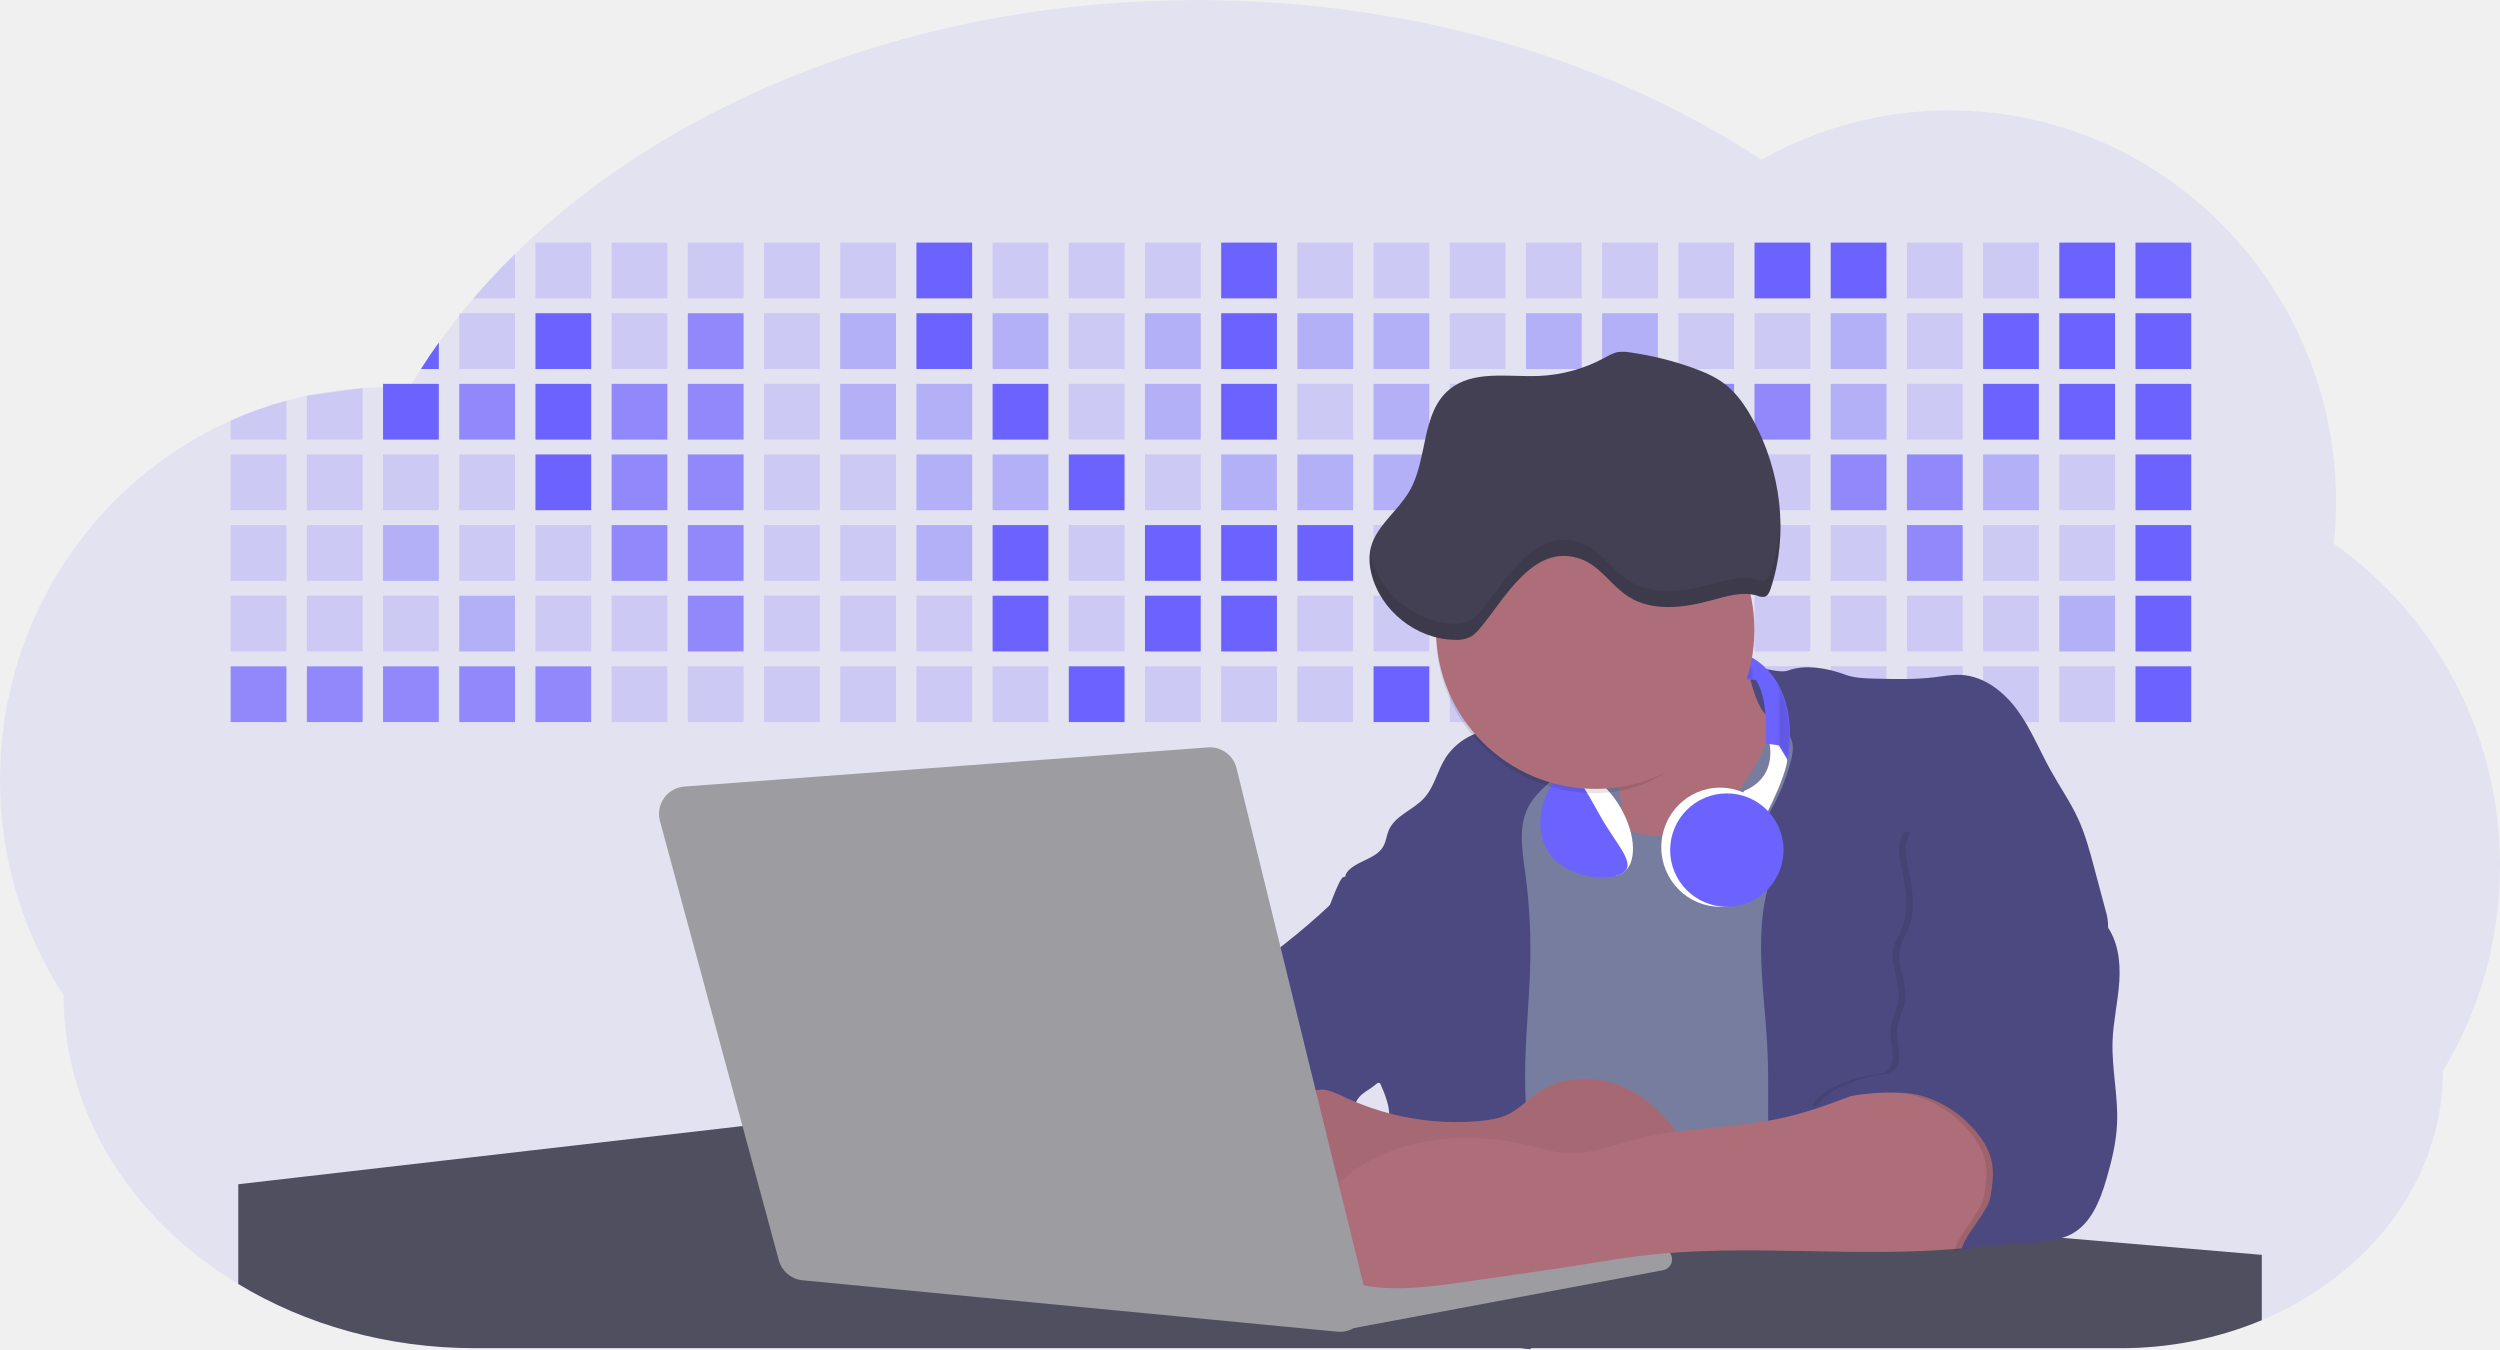
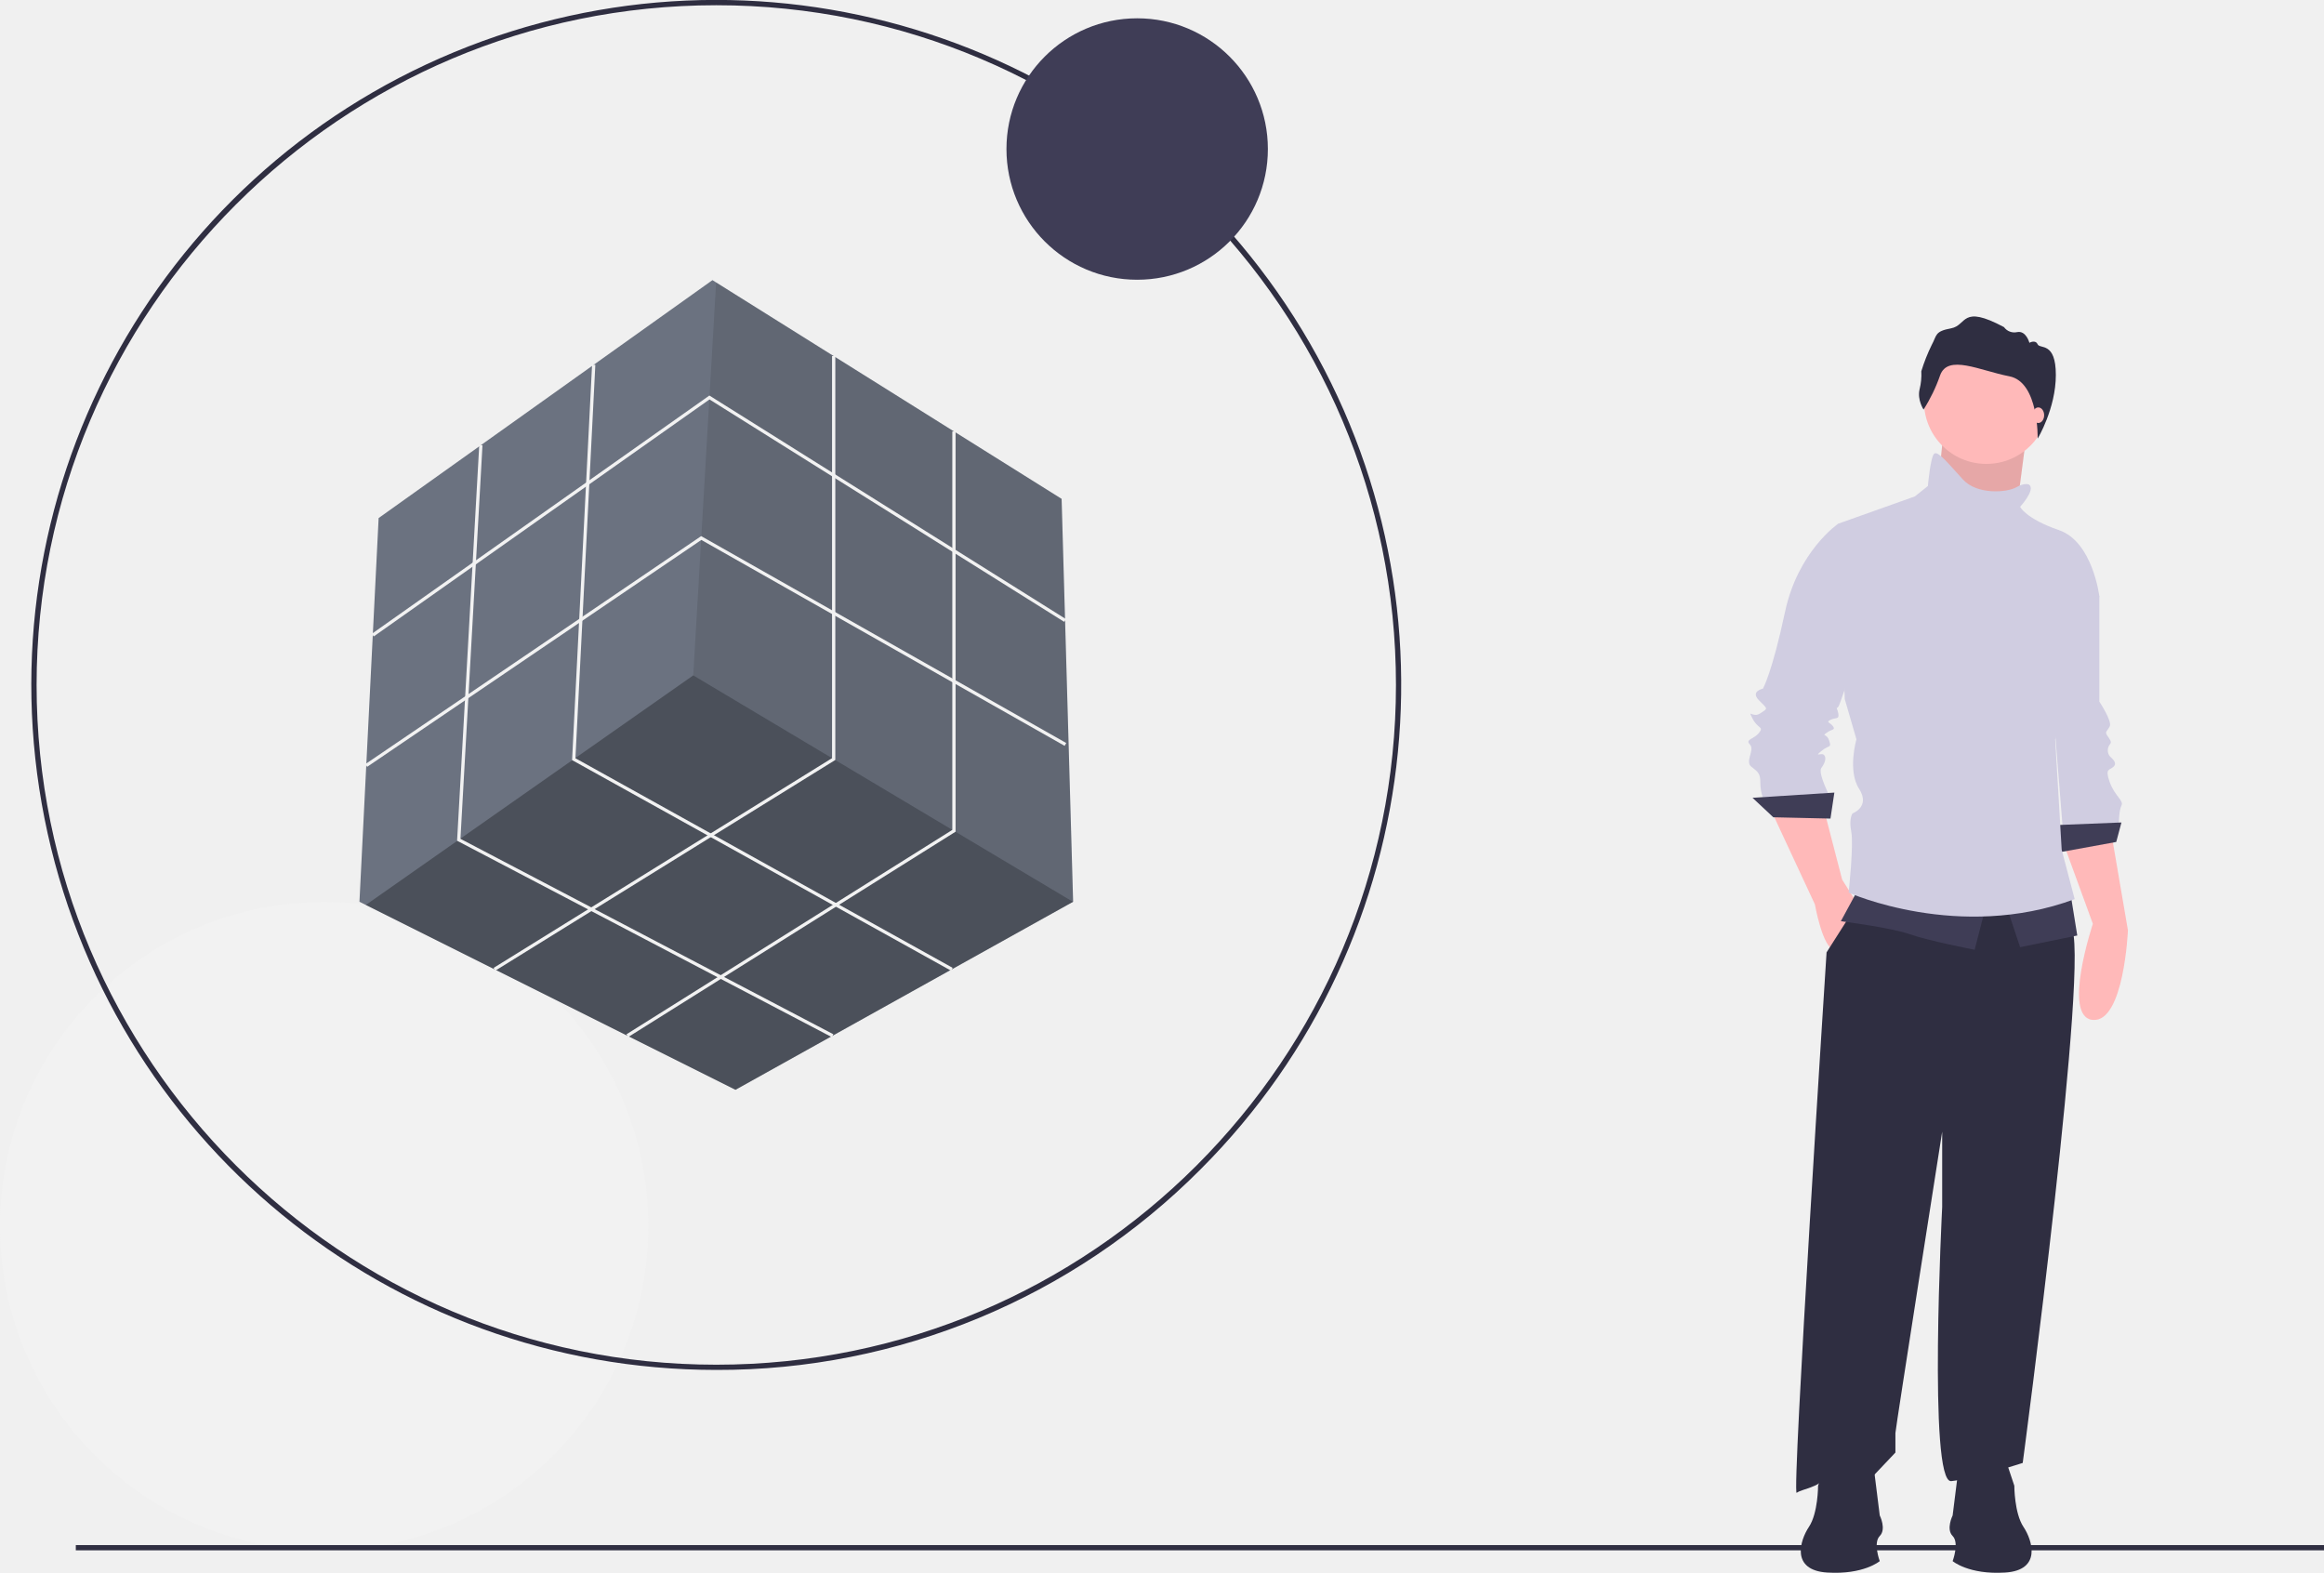
- <svg xmlns="http://www.w3.org/2000/svg" id="aa7bae02-e79e-4d6b-a496-aba15f39787c" data-name="Layer 1" width="1144" height="617.32" viewBox="0 0 1144 617.32">
-   <path d="M1172,537.57a181.92,181.92,0,0,1-6.85,49.6,180.06,180.06,0,0,1-19.27,44.28c0,50.1-33.82,93.4-82.91,114a167.3,167.3,0,0,1-64.73,12.8H245.17c-40.25,0-77.55-10.86-108.14-29.36A185.76,185.76,0,0,1,112.2,711c-34-29.22-55.08-69.6-55.08-114.2A180.5,180.5,0,0,1,28,498.08c0-73.36,43.39-136.44,105.55-164.29a174.52,174.52,0,0,1,25.51-9.12q4.63-1.26,9.36-2.26a175.39,175.39,0,0,1,25.51-3.5q4.65-.29,9.35-.33H205c3.46,0,6.89.12,10.3.32l1.12-1.9q2.06-3.44,4.22-6.81,3.9-6.14,8.18-12.1,4.48-6.29,9.35-12.38l.83-1q2.76-3.44,5.64-6.8,9-10.49,19-20.35c72.11-70.68,185.08-116.18,312.08-116.18,98.82,0,189.15,27.55,258.34,73.07A174.18,174.18,0,0,1,920,191.86c97.74,0,177,80.37,177,179.51a184.9,184.9,0,0,1-1,18.78A180,180,0,0,1,1172,537.57Z" transform="translate(-28 -141.34)" fill="#6c63ff" opacity="0.1" />
-   <path d="M263.66,257.52v20.35h-19Q253.59,267.39,263.66,257.52Z" transform="translate(-28 -141.34)" fill="#6c63ff" opacity="0.2" />
-   <rect x="245.02" y="111.02" width="25.51" height="25.51" fill="#6c63ff" opacity="0.2" />
-   <rect x="279.88" y="111.02" width="25.51" height="25.51" fill="#6c63ff" opacity="0.2" />
-   <rect x="314.75" y="111.02" width="25.51" height="25.51" fill="#6c63ff" opacity="0.2" />
-   <rect x="349.61" y="111.02" width="25.51" height="25.51" fill="#6c63ff" opacity="0.2" />
-   <rect x="384.48" y="111.02" width="25.51" height="25.51" fill="#6c63ff" opacity="0.2" />
-   <rect x="419.35" y="111.02" width="25.51" height="25.51" fill="#6c63ff" />
-   <rect x="454.21" y="111.02" width="25.51" height="25.51" fill="#6c63ff" opacity="0.2" />
-   <rect x="489.08" y="111.02" width="25.51" height="25.51" fill="#6c63ff" opacity="0.2" />
-   <rect x="523.94" y="111.02" width="25.51" height="25.51" fill="#6c63ff" opacity="0.2" />
-   <rect x="558.81" y="111.02" width="25.51" height="25.51" fill="#6c63ff" />
-   <rect x="593.68" y="111.02" width="25.51" height="25.51" fill="#6c63ff" opacity="0.2" />
-   <rect x="628.54" y="111.02" width="25.51" height="25.51" fill="#6c63ff" opacity="0.2" />
-   <rect x="663.41" y="111.02" width="25.51" height="25.51" fill="#6c63ff" opacity="0.2" />
-   <rect x="698.28" y="111.02" width="25.51" height="25.51" fill="#6c63ff" opacity="0.2" />
-   <rect x="733.14" y="111.02" width="25.51" height="25.51" fill="#6c63ff" opacity="0.2" />
-   <rect x="768.01" y="111.02" width="25.51" height="25.51" fill="#6c63ff" opacity="0.2" />
-   <rect x="802.87" y="111.02" width="25.51" height="25.51" fill="#6c63ff" />
-   <rect x="837.74" y="111.02" width="25.51" height="25.51" fill="#6c63ff" />
-   <rect x="872.61" y="111.02" width="25.51" height="25.51" fill="#6c63ff" opacity="0.2" />
-   <rect x="907.47" y="111.02" width="25.51" height="25.51" fill="#6c63ff" opacity="0.2" />
-   <rect x="942.34" y="111.02" width="25.51" height="25.51" fill="#6c63ff" />
-   <rect x="977.2" y="111.02" width="25.51" height="25.51" fill="#6c63ff" />
-   <path d="M228.8,298.08v12.1h-8.18Q224.52,304,228.8,298.08Z" transform="translate(-28 -141.34)" fill="#6c63ff" />
-   <rect x="210.15" y="143.33" width="25.51" height="25.51" fill="#6c63ff" opacity="0.2" />
-   <rect x="245.02" y="143.33" width="25.51" height="25.51" fill="#6c63ff" />
-   <rect x="279.88" y="143.33" width="25.51" height="25.51" fill="#6c63ff" opacity="0.2" />
-   <rect x="314.75" y="143.33" width="25.51" height="25.51" fill="#6c63ff" opacity="0.7" />
-   <rect x="349.61" y="143.33" width="25.51" height="25.51" fill="#6c63ff" opacity="0.2" />
-   <rect x="384.48" y="143.33" width="25.51" height="25.51" fill="#6c63ff" opacity="0.4" />
-   <rect x="419.35" y="143.33" width="25.51" height="25.51" fill="#6c63ff" />
-   <rect x="454.21" y="143.33" width="25.51" height="25.51" fill="#6c63ff" opacity="0.4" />
-   <rect x="489.08" y="143.33" width="25.51" height="25.51" fill="#6c63ff" opacity="0.2" />
-   <rect x="523.94" y="143.33" width="25.51" height="25.51" fill="#6c63ff" opacity="0.4" />
-   <rect x="558.81" y="143.33" width="25.51" height="25.51" fill="#6c63ff" />
-   <rect x="593.68" y="143.33" width="25.51" height="25.51" fill="#6c63ff" opacity="0.4" />
-   <rect x="628.54" y="143.33" width="25.51" height="25.51" fill="#6c63ff" opacity="0.4" />
-   <rect x="663.41" y="143.33" width="25.51" height="25.51" fill="#6c63ff" opacity="0.2" />
-   <rect x="698.28" y="143.33" width="25.51" height="25.51" fill="#6c63ff" opacity="0.4" />
-   <rect x="733.14" y="143.33" width="25.51" height="25.51" fill="#6c63ff" opacity="0.4" />
-   <rect x="768.01" y="143.33" width="25.51" height="25.51" fill="#6c63ff" opacity="0.2" />
-   <rect x="802.87" y="143.33" width="25.51" height="25.51" fill="#6c63ff" opacity="0.2" />
-   <rect x="837.74" y="143.33" width="25.51" height="25.51" fill="#6c63ff" opacity="0.4" />
-   <rect x="872.61" y="143.33" width="25.51" height="25.51" fill="#6c63ff" opacity="0.2" />
-   <rect x="907.47" y="143.33" width="25.51" height="25.51" fill="#6c63ff" />
-   <rect x="942.34" y="143.33" width="25.51" height="25.51" fill="#6c63ff" />
-   <rect x="977.2" y="143.33" width="25.51" height="25.51" fill="#6c63ff" />
-   <path d="M159.06,324.67V342.5H133.55v-8.71A174.52,174.52,0,0,1,159.06,324.67Z" transform="translate(-28 -141.34)" fill="#6c63ff" opacity="0.2" />
-   <polygon points="165.93 177.57 165.93 201.16 140.42 201.16 140.42 181.07 165.93 177.57" fill="#6c63ff" opacity="0.2" />
-   <rect x="175.28" y="175.65" width="25.51" height="25.51" fill="#6c63ff" />
-   <rect x="210.15" y="175.65" width="25.51" height="25.51" fill="#6c63ff" opacity="0.7" />
-   <rect x="245.02" y="175.65" width="25.51" height="25.51" fill="#6c63ff" />
-   <rect x="279.88" y="175.65" width="25.51" height="25.51" fill="#6c63ff" opacity="0.7" />
-   <rect x="314.75" y="175.65" width="25.51" height="25.51" fill="#6c63ff" opacity="0.7" />
-   <rect x="349.61" y="175.65" width="25.51" height="25.51" fill="#6c63ff" opacity="0.2" />
-   <rect x="384.48" y="175.65" width="25.51" height="25.51" fill="#6c63ff" opacity="0.4" />
-   <rect x="419.35" y="175.65" width="25.51" height="25.51" fill="#6c63ff" opacity="0.4" />
-   <rect x="454.21" y="175.65" width="25.51" height="25.51" fill="#6c63ff" />
-   <rect x="489.08" y="175.65" width="25.51" height="25.51" fill="#6c63ff" opacity="0.2" />
-   <rect x="523.94" y="175.65" width="25.51" height="25.51" fill="#6c63ff" opacity="0.4" />
-   <rect x="558.81" y="175.65" width="25.51" height="25.51" fill="#6c63ff" />
-   <rect x="593.68" y="175.65" width="25.51" height="25.51" fill="#6c63ff" opacity="0.2" />
-   <rect x="628.54" y="175.65" width="25.51" height="25.51" fill="#6c63ff" opacity="0.4" />
-   <rect x="663.41" y="175.65" width="25.51" height="25.51" fill="#6c63ff" opacity="0.2" />
-   <rect x="698.28" y="175.65" width="25.51" height="25.51" fill="#6c63ff" />
-   <rect x="733.14" y="175.65" width="25.51" height="25.51" fill="#6c63ff" opacity="0.2" />
-   <rect x="768.01" y="175.65" width="25.51" height="25.51" fill="#6c63ff" opacity="0.7" />
-   <rect x="802.87" y="175.65" width="25.51" height="25.51" fill="#6c63ff" opacity="0.7" />
-   <rect x="837.74" y="175.65" width="25.51" height="25.51" fill="#6c63ff" opacity="0.4" />
-   <rect x="872.61" y="175.65" width="25.51" height="25.51" fill="#6c63ff" opacity="0.2" />
-   <rect x="907.47" y="175.65" width="25.51" height="25.51" fill="#6c63ff" />
-   <rect x="942.34" y="175.65" width="25.51" height="25.51" fill="#6c63ff" />
-   <rect x="977.2" y="175.65" width="25.51" height="25.51" fill="#6c63ff" />
-   <rect x="105.55" y="207.96" width="25.51" height="25.51" fill="#6c63ff" opacity="0.2" />
-   <rect x="140.42" y="207.96" width="25.51" height="25.51" fill="#6c63ff" opacity="0.2" />
-   <rect x="175.28" y="207.96" width="25.51" height="25.51" fill="#6c63ff" opacity="0.2" />
-   <rect x="210.15" y="207.96" width="25.51" height="25.51" fill="#6c63ff" opacity="0.2" />
-   <rect x="245.02" y="207.96" width="25.51" height="25.51" fill="#6c63ff" />
-   <rect x="279.88" y="207.96" width="25.51" height="25.51" fill="#6c63ff" opacity="0.7" />
-   <rect x="314.75" y="207.96" width="25.51" height="25.51" fill="#6c63ff" opacity="0.7" />
-   <rect x="349.61" y="207.96" width="25.51" height="25.51" fill="#6c63ff" opacity="0.2" />
-   <rect x="384.48" y="207.96" width="25.51" height="25.51" fill="#6c63ff" opacity="0.2" />
-   <rect x="419.35" y="207.96" width="25.51" height="25.51" fill="#6c63ff" opacity="0.4" />
-   <rect x="454.21" y="207.96" width="25.51" height="25.51" fill="#6c63ff" opacity="0.4" />
-   <rect x="489.08" y="207.96" width="25.51" height="25.51" fill="#6c63ff" />
-   <rect x="523.94" y="207.96" width="25.51" height="25.51" fill="#6c63ff" opacity="0.2" />
-   <rect x="558.81" y="207.96" width="25.51" height="25.51" fill="#6c63ff" opacity="0.4" />
-   <rect x="593.68" y="207.96" width="25.51" height="25.51" fill="#6c63ff" opacity="0.4" />
-   <rect x="628.54" y="207.96" width="25.51" height="25.51" fill="#6c63ff" opacity="0.4" />
-   <rect x="663.41" y="207.96" width="25.51" height="25.51" fill="#6c63ff" opacity="0.4" />
-   <rect x="698.28" y="207.96" width="25.51" height="25.51" fill="#6c63ff" opacity="0.2" />
-   <rect x="733.14" y="207.96" width="25.51" height="25.51" fill="#6c63ff" opacity="0.2" />
-   <rect x="768.01" y="207.96" width="25.51" height="25.51" fill="#6c63ff" opacity="0.2" />
-   <rect x="802.87" y="207.96" width="25.51" height="25.51" fill="#6c63ff" opacity="0.2" />
-   <rect x="837.74" y="207.96" width="25.51" height="25.51" fill="#6c63ff" opacity="0.7" />
-   <rect x="872.61" y="207.96" width="25.51" height="25.51" fill="#6c63ff" opacity="0.7" />
-   <rect x="907.47" y="207.96" width="25.51" height="25.51" fill="#6c63ff" opacity="0.4" />
-   <rect x="942.34" y="207.96" width="25.51" height="25.51" fill="#6c63ff" opacity="0.2" />
-   <rect x="977.2" y="207.96" width="25.51" height="25.51" fill="#6c63ff" />
-   <rect x="105.55" y="240.28" width="25.51" height="25.51" fill="#6c63ff" opacity="0.2" />
-   <rect x="140.42" y="240.28" width="25.51" height="25.51" fill="#6c63ff" opacity="0.2" />
-   <rect x="175.28" y="240.28" width="25.51" height="25.51" fill="#6c63ff" opacity="0.4" />
-   <rect x="210.15" y="240.28" width="25.51" height="25.51" fill="#6c63ff" opacity="0.2" />
-   <rect x="245.02" y="240.28" width="25.51" height="25.51" fill="#6c63ff" opacity="0.2" />
-   <rect x="279.88" y="240.28" width="25.51" height="25.51" fill="#6c63ff" opacity="0.7" />
-   <rect x="314.75" y="240.28" width="25.51" height="25.51" fill="#6c63ff" opacity="0.7" />
-   <rect x="349.61" y="240.28" width="25.51" height="25.51" fill="#6c63ff" opacity="0.2" />
-   <rect x="384.48" y="240.28" width="25.51" height="25.51" fill="#6c63ff" opacity="0.2" />
-   <rect x="419.35" y="240.28" width="25.51" height="25.51" fill="#6c63ff" opacity="0.4" />
-   <rect x="454.21" y="240.28" width="25.51" height="25.51" fill="#6c63ff" />
-   <rect x="489.08" y="240.28" width="25.51" height="25.51" fill="#6c63ff" opacity="0.2" />
-   <rect x="523.94" y="240.28" width="25.51" height="25.51" fill="#6c63ff" />
-   <rect x="558.81" y="240.28" width="25.51" height="25.51" fill="#6c63ff" />
-   <rect x="593.68" y="240.28" width="25.51" height="25.51" fill="#6c63ff" />
-   <rect x="628.54" y="240.28" width="25.51" height="25.51" fill="#6c63ff" opacity="0.2" />
-   <rect x="663.41" y="240.28" width="25.51" height="25.51" fill="#6c63ff" />
-   <rect x="698.28" y="240.28" width="25.51" height="25.51" fill="#6c63ff" opacity="0.2" />
-   <rect x="733.14" y="240.28" width="25.51" height="25.51" fill="#6c63ff" opacity="0.2" />
-   <rect x="768.01" y="240.28" width="25.51" height="25.51" fill="#6c63ff" opacity="0.2" />
-   <rect x="802.87" y="240.28" width="25.51" height="25.51" fill="#6c63ff" opacity="0.2" />
-   <rect x="837.74" y="240.28" width="25.51" height="25.51" fill="#6c63ff" opacity="0.2" />
-   <rect x="872.61" y="240.28" width="25.51" height="25.51" fill="#6c63ff" opacity="0.7" />
-   <rect x="907.47" y="240.28" width="25.51" height="25.51" fill="#6c63ff" opacity="0.2" />
-   <rect x="942.34" y="240.28" width="25.51" height="25.51" fill="#6c63ff" opacity="0.2" />
-   <rect x="977.2" y="240.28" width="25.51" height="25.51" fill="#6c63ff" />
-   <rect x="105.55" y="272.59" width="25.51" height="25.51" fill="#6c63ff" opacity="0.2" />
-   <rect x="140.42" y="272.59" width="25.51" height="25.51" fill="#6c63ff" opacity="0.2" />
-   <rect x="175.28" y="272.59" width="25.51" height="25.51" fill="#6c63ff" opacity="0.2" />
-   <rect x="210.15" y="272.59" width="25.51" height="25.51" fill="#6c63ff" opacity="0.4" />
-   <rect x="245.02" y="272.59" width="25.51" height="25.51" fill="#6c63ff" opacity="0.2" />
-   <rect x="279.88" y="272.59" width="25.51" height="25.51" fill="#6c63ff" opacity="0.2" />
-   <rect x="314.75" y="272.59" width="25.51" height="25.51" fill="#6c63ff" opacity="0.7" />
-   <rect x="349.61" y="272.59" width="25.51" height="25.51" fill="#6c63ff" opacity="0.2" />
-   <rect x="384.48" y="272.59" width="25.51" height="25.51" fill="#6c63ff" opacity="0.2" />
-   <rect x="419.35" y="272.59" width="25.51" height="25.51" fill="#6c63ff" opacity="0.2" />
-   <rect x="454.21" y="272.59" width="25.51" height="25.51" fill="#6c63ff" />
-   <rect x="489.08" y="272.59" width="25.51" height="25.51" fill="#6c63ff" opacity="0.2" />
-   <rect x="523.94" y="272.59" width="25.51" height="25.51" fill="#6c63ff" />
-   <rect x="558.81" y="272.59" width="25.51" height="25.51" fill="#6c63ff" />
-   <rect x="593.68" y="272.59" width="25.51" height="25.51" fill="#6c63ff" opacity="0.2" />
-   <rect x="628.54" y="272.59" width="25.51" height="25.51" fill="#6c63ff" opacity="0.2" />
-   <rect x="663.41" y="272.59" width="25.51" height="25.51" fill="#6c63ff" opacity="0.2" />
-   <rect x="698.28" y="272.59" width="25.51" height="25.51" fill="#6c63ff" opacity="0.2" />
-   <rect x="733.14" y="272.59" width="25.51" height="25.51" fill="#6c63ff" opacity="0.2" />
-   <rect x="768.01" y="272.59" width="25.51" height="25.51" fill="#6c63ff" opacity="0.2" />
-   <rect x="802.87" y="272.59" width="25.51" height="25.51" fill="#6c63ff" opacity="0.2" />
-   <rect x="837.74" y="272.59" width="25.51" height="25.51" fill="#6c63ff" opacity="0.2" />
-   <rect x="872.61" y="272.59" width="25.51" height="25.51" fill="#6c63ff" opacity="0.2" />
-   <rect x="907.47" y="272.59" width="25.51" height="25.51" fill="#6c63ff" opacity="0.2" />
-   <rect x="942.34" y="272.59" width="25.51" height="25.51" fill="#6c63ff" opacity="0.4" />
-   <rect x="977.2" y="272.59" width="25.51" height="25.51" fill="#6c63ff" />
-   <rect x="105.55" y="304.91" width="25.51" height="25.51" fill="#6c63ff" opacity="0.7" />
-   <rect x="140.42" y="304.91" width="25.51" height="25.51" fill="#6c63ff" opacity="0.7" />
-   <rect x="175.28" y="304.91" width="25.51" height="25.51" fill="#6c63ff" opacity="0.7" />
-   <rect x="210.15" y="304.91" width="25.51" height="25.51" fill="#6c63ff" opacity="0.7" />
-   <rect x="245.02" y="304.91" width="25.51" height="25.51" fill="#6c63ff" opacity="0.7" />
-   <rect x="279.88" y="304.91" width="25.51" height="25.51" fill="#6c63ff" opacity="0.2" />
-   <rect x="314.75" y="304.91" width="25.51" height="25.51" fill="#6c63ff" opacity="0.2" />
-   <rect x="349.61" y="304.91" width="25.51" height="25.51" fill="#6c63ff" opacity="0.2" />
-   <rect x="384.48" y="304.91" width="25.51" height="25.51" fill="#6c63ff" opacity="0.2" />
-   <rect x="419.35" y="304.91" width="25.51" height="25.51" fill="#6c63ff" opacity="0.2" />
-   <rect x="454.21" y="304.91" width="25.51" height="25.51" fill="#6c63ff" opacity="0.2" />
-   <rect x="489.08" y="304.91" width="25.51" height="25.51" fill="#6c63ff" />
-   <rect x="523.94" y="304.91" width="25.51" height="25.51" fill="#6c63ff" opacity="0.2" />
-   <rect x="558.81" y="304.91" width="25.51" height="25.51" fill="#6c63ff" opacity="0.2" />
-   <rect x="593.68" y="304.91" width="25.51" height="25.51" fill="#6c63ff" opacity="0.2" />
-   <rect x="628.54" y="304.91" width="25.51" height="25.51" fill="#6c63ff" />
-   <rect x="663.41" y="304.91" width="25.51" height="25.51" fill="#6c63ff" opacity="0.2" />
-   <rect x="698.28" y="304.91" width="25.51" height="25.51" fill="#6c63ff" opacity="0.2" />
-   <rect x="733.14" y="304.91" width="25.51" height="25.51" fill="#6c63ff" opacity="0.2" />
-   <rect x="768.01" y="304.91" width="25.51" height="25.51" fill="#6c63ff" opacity="0.2" />
-   <rect x="802.87" y="304.91" width="25.51" height="25.51" fill="#6c63ff" opacity="0.2" />
-   <rect x="837.74" y="304.91" width="25.51" height="25.51" fill="#6c63ff" opacity="0.2" />
-   <rect x="872.61" y="304.91" width="25.51" height="25.51" fill="#6c63ff" opacity="0.2" />
-   <rect x="907.47" y="304.91" width="25.51" height="25.51" fill="#6c63ff" opacity="0.2" />
-   <rect x="942.34" y="304.91" width="25.51" height="25.51" fill="#6c63ff" opacity="0.2" />
-   <rect x="977.2" y="304.91" width="25.51" height="25.51" fill="#6c63ff" />
-   <circle cx="734.52" cy="363.89" r="34.87" fill="#767d9f" />
-   <path d="M760.71,460.87q5.22,22.78,8.86,45.9c.73,4.58,1.38,9.41-.28,13.74-1.39,3.61-4.22,6.43-6.44,9.59s-3.9,7.21-2.55,10.83,5.29,5.6,9.05,6.62c10.76,2.9,22.23.79,32.94-2.35a53.29,53.29,0,0,0,13.81-5.72c4.54-2.88,8.26-6.88,11.68-11,15.61-18.93,25.83-41.65,35.45-64.23a39.12,39.12,0,0,1-33.11-13.34c-3.94-4.63-6.83-11.08-4.61-16.74-6.51,3.57-14.24,3.81-21.25,6.25a75.49,75.49,0,0,0-12.5,6.15q-7.18,4.15-14.28,8.46C772.07,458.29,767,461.19,760.71,460.87Z" transform="translate(-28 -141.34)" fill="#ae6e79" />
-   <path d="M833.64,487.05c-6.11,11.89-14.06,23.32-25.41,30.4s-26.63,9-38,2c-5.6-3.42-9.84-8.62-14.73-13s-11-8.13-17.57-7.56c-7.24.63-12.91,6.28-17.76,11.69-7.36,8.22-14.47,16.79-19.68,26.52-10,18.7-12.37,40.56-11.93,61.76s3.51,42.29,3.58,63.49c.1,26.08-4.32,51.95-8.79,77.64,41.1-5.06,82.25,6,123.44,10.19,26.36,2.71,52.92,2.65,79.42,2.58,4.66,0,9.62-.12,13.5-2.7a18.2,18.2,0,0,0,5.59-6.64c3.66-6.75,5.13-14.45,6.15-22.06,2.59-19.22,2.67-38.68,2.74-58.08.18-47,.35-94.17-5.62-140.8-1.47-11.47-3.35-23-7.75-33.73s-11.58-20.6-21.62-26.35c-6.45-3.7-21.4-10.14-29-6.41C841.67,460.15,837.73,479.09,833.64,487.05Z" transform="translate(-28 -141.34)" fill="#767d9f" />
-   <path d="M836.68,619.77c-1.55-29-7.86-59.95,5.57-85.69,3.3-6.32-8.54-14.21-4.88-20.33a92.08,92.08,0,0,0,10.06-23.93c.76-2.89,1.37-5.95.65-8.85-1.33-5.29-6.56-8.44-11-11.66-4.9-3.56-7.42-14.41-9-20.28s12.57,1.2,18.26-.89c7.9-2.89,17.94-1.07,25.82,1.86,4.4,1.62,9.18,1.76,13.87,1.88,9.11.24,18.25.47,27.29-.65,4.06-.51,8.13-1.28,12.21-1.05,10.41.59,19.46,7.71,25.62,16.13s10.08,18.23,15.13,27.35c4.21,7.6,9.23,14.78,12.82,22.69,3.18,7,5.19,14.52,7.18,22l5.13,19.19a25.58,25.58,0,0,1,1.26,8.51c-.26,3.07-1.62,5.93-3,8.66A164.12,164.12,0,0,1,971,603.2c-10.79,13.23-23.89,25.16-30.3,41-2.5,6.17-3.89,12.73-5.16,19.27a707.94,707.94,0,0,0-10.9,79.15,174.2,174.2,0,0,0-36.52-12.21,177.61,177.61,0,0,0-19-3c-5.59-.58-12.8.52-18.12-1-8.9-2.53-9.88-17.58-11.23-25.46-2.16-12.55-2.59-25.32-2.67-38C837,648.53,837.45,634.14,836.68,619.77Z" transform="translate(-28 -141.34)" fill="#4c4981" />
-   <path d="M641.23,565.54c4.21,24,8.85,48.07,18,70.62-.23.22-.46.42-.69.62-.81.69-1.65,1.34-2.53,2-2.05,1.44-4.3,2.66-6,4.54a8,8,0,0,0-1.5,2.45,5.48,5.48,0,0,0,0,4.47c-4.77,2.11-10.31,1.46-15.66,1.26-4.61-.17-9.08,0-12.78,2.53-5.14,3.54-6.69,10.34-7.52,16.52q-.46,3.38-.79,6.77-.32,3.15-.52,6.32a188.61,188.61,0,0,0-.19,21q.08,1.92.21,3.84c-16.34-.39-31.23-8.91-45.32-17.19-3.22-1.89-6.54-3.88-8.63-7A15.8,15.8,0,0,1,555,674c0-.51.09-1,.16-1.52a41.58,41.58,0,0,1,2.29-8.68,107.2,107.2,0,0,1,19.19-32.65c3.58-4.18,7.61-8.27,9.28-13.52.73-2.29,1-4.72,1.74-7,3.32-9.88,15.3-14.55,19.4-24.14,1-2.29,1.46-4.8,2.7-7a17.63,17.63,0,0,1,4.25-4.75c.73-.61,1.49-1.2,2.24-1.79q10.54-8.26,20.31-17.45,1.82-1.71,3.6-3.46A59.48,59.48,0,0,0,641.23,565.54Z" transform="translate(-28 -141.34)" fill="#4c4981" />
-   <path d="M742,494.56c-1.44,1.52-3,2.95-4.53,4.37l-.41.37-1.62,1.5a39,39,0,0,0-7.55,8.79l-.17.28c-5.1,9.13-3.21,20.37-1.79,30.74a261.55,261.55,0,0,1,2.37,39c-.26,18-2.38,35.88-2.42,53.86,0,4.08.09,8.15.27,12.23.29,6.63.79,13.25,1.39,19.87.65,7.26,1.43,14.51,2.16,21.76.58,5.61,1.13,11.21,1.59,16.81.23,2.9.45,5.79.63,8.69.21,3.4.38,6.81.48,10.21h0c.07,2.16.11,4.31.11,6.47,0,1.23,0,2.45,0,3.67q0,3.51-.19,7-.2,4.49-.61,9c-.31,3.27-.86,6.84-3.16,9.14-.14.14-.29.27-.44.4l-3.24-.4a332.72,332.72,0,0,0-67.3-1.2c.49-3.38.94-6.75,1.38-10.14.2-1.6.4-3.21.59-4.82q.33-2.76.63-5.52c.23-2,.44-4,.64-6q.78-7.73,1.37-15.47.87-11.29,1.32-22.62.22-5.41.34-10.83.17-6.72.16-13.45,0-6.54-.11-13.1c0-1.44-.06-2.88-.18-4.31a27.35,27.35,0,0,0-.53-3.83,49.87,49.87,0,0,0-3-8.48c-.22-.52-.43-1-.64-1.55-.12-.27-.23-.55-.34-.82,5.76-5.13,9.86-12,13.8-18.76,6.39-10.89,12.93-22.26,14-34.84s-5.18-26.71-17.2-30.55c-3.27-1-6.73-1.28-10.1-1.87-3.18-.56-9.81-1.83-13.49-4.11q-3,3.08-6,6.05a22.15,22.15,0,0,1,2.17-8.71l1.42.07a2.71,2.71,0,0,1-.16-1c0-1.07.74-2.28,2.32-3.62,4.71-4,12.12-4.89,15.09-10.3,1.24-2.25,1.45-4.93,2.45-7.29,2.87-6.73,11.11-9.21,16.07-14.59s6.2-13,10.21-19a28.62,28.62,0,0,1,12-10c.4-.19.81-.38,1.22-.55,8.3-3.55,18.16-4.36,26.76-4.34,3.34,0,12,.1,16.24,1.79a5.32,5.32,0,0,1,1.85,1.13C752.37,480.61,745.34,491,742,494.56Z" transform="translate(-28 -141.34)" fill="#4c4981" />
-   <path d="M642.72,542.69a60.88,60.88,0,0,1,46.74,4.87c7.2,4,13.66,9.58,17.62,16.78,5.95,10.8,5.69,23.82,5.27,36.15-.21,6.17-.48,12.56-3.2,18.1C706,625,700.06,629.4,694,633a42.24,42.24,0,0,1-12.32,5.33c-6.72,1.46-13.7.22-20.47-1-7.36-1.36-15.26-3-20.37-8.48-3-3.18-4.64-7.31-6.26-11.35q-3.49-8.75-7-17.48c-4.05-10.11-5.42-18.52-.07-28.37,2.43-4.49,5.4-8.69,7.8-13.21C636.51,556.14,640.81,543.28,642.72,542.69Z" transform="translate(-28 -141.34)" fill="#4c4981" />
-   <path d="M1063,715.56v29.9a167.3,167.3,0,0,1-64.73,12.8H728.58c-.14.14-.29.27-.44.4l-3.24-.4H245.17c-40.25,0-77.55-10.86-108.14-29.36V683.25l230.72-26.63.18,0L502.29,668l34.77,3,18.06,1.53,37.38,3.17,19.23,1.63,28,2.38,3.94.33,20.18,1.71L691.23,684l38.5,3.26,64.18,5.45,45.15,3.83,74.14,6.29,14.1,1.19,1.52.13,1.32.11,18.62,1.58,20.44,1.74,2.37.2Z" transform="translate(-28 -141.34)" fill="#504f60" />
-   <polygon points="764 573.12 474.86 523.77 463.65 580.46 596.19 596.33 637 601.44 749.26 579.33 764 573.12" fill="#9c9ca1" />
-   <path d="M642.33,739.94l144.86-27.23a5,5,0,0,1,5.94,4.93h0a5,5,0,0,1-4.09,4.93L647.57,749.06Z" transform="translate(-28 -141.34)" fill="#9c9ca1" />
-   <path d="M705.17,654.31c4.51-.42,9.08-1.13,13.14-3.13,5-2.49,8.89-6.78,13.52-9.94,10.18-7,23.8-7.94,35.47-3.92s21.41,12.63,28.23,22.91c4.53,6.85,7.93,15.59,4.73,23.15a30.51,30.51,0,0,1-4.12,6.44l-8.34,10.9a29,29,0,0,1-5.66,6.09c-3.12,2.27-7,3.2-10.82,3.76-10.15,1.48-20.48.64-30.71,1.32-17.57,1.17-34.73,6.83-52.34,6.64-10.12-.11-20.11-2.15-30-4.19l-43.77-9c-7.62-1.56-16.23-3.84-19.82-10.75-1.61-3.11-1.91-6.71-2.1-10.21-.52-9.64,0-20.36,6.68-27.31,6.28-6.52,16.21-8.58,23.71-13.4,9.18-5.91,12.21-4,21.89.44A120,120,0,0,0,705.17,654.31Z" transform="translate(-28 -141.34)" fill="#ae6e79" />
-   <path d="M705.17,654.31c4.51-.42,9.08-1.13,13.14-3.13,5-2.49,8.89-6.78,13.52-9.94,10.18-7,23.8-7.94,35.47-3.92s21.41,12.63,28.23,22.91c4.53,6.85,7.93,15.59,4.73,23.15a30.51,30.51,0,0,1-4.12,6.44l-8.34,10.9a29,29,0,0,1-5.66,6.09c-3.12,2.27-7,3.2-10.82,3.76-10.15,1.48-20.48.64-30.71,1.32-17.57,1.17-34.73,6.83-52.34,6.64-10.12-.11-20.11-2.15-30-4.19l-43.77-9c-7.62-1.56-16.23-3.84-19.82-10.75-1.61-3.11-1.91-6.71-2.1-10.21-.52-9.64,0-20.36,6.68-27.31,6.28-6.52,16.21-8.58,23.71-13.4,9.18-5.91,12.21-4,21.89.44A120,120,0,0,0,705.17,654.31Z" transform="translate(-28 -141.34)" opacity="0.05" />
-   <path d="M880.94,640.6c-12.28,4.75-24.63,9.52-37.49,12.35-21.56,4.75-44.12,4-65.51,9.43-11.3,2.88-22.53,7.52-34.14,6.58-5.19-.42-10.2-2-15.25-3.2-28.37-7-60.62-4.73-83.66,13.27-7.88,6.15-14.33,13.82-20.18,22a14.7,14.7,0,0,0,5.91,21.88A86.62,86.62,0,0,0,659,730.48c13.13,1.16,26.32-.7,39.38-2.56,19.38-2.75,38.77-5.51,58.1-8.6,6.94-1.11,13.88-2.26,20.86-3.14,50.23-6.35,101.37,1.37,151.73-3.93,5.09-.54,10.27-1.24,14.9-3.41,11.72-5.5,17.52-20,15.1-32.74s-11.76-23.33-23-29.83c-9.42-5.47-19.58-7.68-30.07-10C896.26,634,890.32,637,880.94,640.6Z" transform="translate(-28 -141.34)" fill="#ae6e79" />
-   <path d="M988.67,564.44c5.54,7.26,6.72,17,6.12,26.09s-2.76,18.08-3.08,27.21c-.44,12.52,2.58,25,2.07,37.48-.36,8.73-2.43,17.29-4.88,25.67-2.89,9.89-7.07,20.52-16.2,25.27-12.12,6.31-37.54,2.76-50.29,7.7,1.16-7.23,12.28-17.7,13.44-24.93.8-5,1.61-10.14.75-15.15-1.1-6.39-4.85-12.06-9.3-16.78-7.08-7.51-16.32-13.16-26.47-15s-35-.33-43.12,6.08c-1-6.62,17.6-13,24.14-14.43,3.26-.73,7-.32,9.61-2.39,5-3.92,1.37-11.73,1.61-18,.19-5,3.11-9.58,3.7-14.58,1-8-4.22-16.15-2.17-24,.76-2.9,2.45-5.45,3.62-8.21,3.56-8.45,2-18.09.1-27.07-1.18-5.64-2.33-12,.81-16.81,2.91-4.49,11.17,11.5,16.46,10.76,17.47-2.45,33.28-15.4,47.39-4.8,7.19,5.4,8.13,11,11,18.71C976.77,554.6,984,558.36,988.67,564.44Z" transform="translate(-28 -141.34)" opacity="0.1" />
-   <path d="M991.67,564.44c5.54,7.26,6.72,17,6.12,26.09s-2.76,18.08-3.08,27.21c-.44,12.52,2.58,25,2.07,37.48-.36,8.73-2.43,17.29-4.88,25.67-2.89,9.89-7.07,20.52-16.2,25.27-12.12,6.31-37.54,2.76-50.29,7.7,1.16-7.23,12.28-17.7,13.44-24.93.8-5,1.61-10.14.75-15.15-1.1-6.39-4.85-12.06-9.3-16.78-7.08-7.51-16.32-13.16-26.47-15s-35-.33-43.12,6.08c-1-6.62,17.6-13,24.14-14.43,3.26-.73,7-.32,9.61-2.39,5-3.92,1.37-11.73,1.61-18,.19-5,3.11-9.58,3.7-14.58,1-8-4.22-16.15-2.17-24,.76-2.9,2.45-5.45,3.62-8.21,3.56-8.45,2-18.09.1-27.07-1.18-5.64-2.33-12,.81-16.81,2.91-4.49,8.6-6.19,13.89-6.94a68.42,68.42,0,0,1,50,12.9c7.19,5.4,8.13,11,11,18.71C979.77,554.6,987,558.36,991.67,564.44Z" transform="translate(-28 -141.34)" fill="#4c4981" />
-   <path d="M330,517.06,384.37,718a12.55,12.55,0,0,0,10.91,9.21L640,750.72a12.54,12.54,0,0,0,13.38-15.48L593.84,492.86a12.54,12.54,0,0,0-13.12-9.51L341.13,501.27A12.54,12.54,0,0,0,330,517.06Z" transform="translate(-28 -141.34)" fill="#9c9ca1" />
-   <ellipse cx="787.11" cy="387.68" rx="26.9" ry="27.25" fill="#fff" />
-   <path d="M837.2,479.31s5.67,16.86-11.06,23.95L824,507l10.48,10.34S847.4,493.77,846,485.4C846,485.4,844,476.9,837.2,479.31Z" transform="translate(-28 -141.34)" fill="#fff" />
-   <circle cx="790.2" cy="388.99" r="25.94" fill="#6c63ff" />
-   <path d="M846.13,489.23l-4.12-6.8-6-.85c1.28-22.39-4.53-29.06-4.53-29.06l-1.35-.13-5.88-.57-11.06-11.48v-3.26c15.54,1.85,24.13,9.23,28.77,17.88C850.16,470.14,846.13,489.23,846.13,489.23Z" transform="translate(-28 -141.34)" fill="#6c63ff" />
-   <path d="M830.18,448.27v4.12l-5.88-.57-11.06-11.48S830.35,444.17,830.18,448.27Z" transform="translate(-28 -141.34)" stroke="#4c4981" stroke-miterlimit="10" opacity="0.1" />
-   <path d="M846.13,489.23l-4.12-6.8V455C850.16,470.14,846.13,489.23,846.13,489.23Z" transform="translate(-28 -141.34)" stroke="#4c4981" stroke-miterlimit="10" opacity="0.1" />
-   <ellipse cx="757.11" cy="518.2" rx="14.43" ry="26.32" transform="translate(-185.67 306.64) rotate(-30)" fill="#fff" />
-   <path d="M761,516c7.27,12.59,16.19,21,9.29,25s-27,2-34.27-10.6-.67-30,6.23-34S753.72,503.38,761,516Z" transform="translate(-28 -141.34)" fill="#6c63ff" />
-   <path d="M825.73,425.3c0,40.23-27.53,79-67.76,79a72.85,72.85,0,0,1,0-145.7C798.2,358.64,825.73,385.06,825.73,425.3Z" transform="translate(-28 -141.34)" opacity="0.1" />
-   <circle cx="729.97" cy="288.15" r="72.85" fill="#ae6e79" />
-   <path d="M751.57,397.21c8.67,3.19,13.8,12.15,21.58,17.14,11,7,25.32,5.19,37.88,1.73,7-1.91,14.32-4.24,21.21-2.12a6,6,0,0,0,3.23.46c1.5-.43,2.24-2.09,2.73-3.57,8.52-25.4,4.69-54.17-8.17-77.67-3.32-6.06-7.3-11.92-12.78-16.13-4.32-3.31-9.4-5.48-14.52-7.33a145,145,0,0,0-28.88-7.13,17.94,17.94,0,0,0-5.27-.17c-2.41.39-4.57,1.69-6.72,2.85A68.78,68.78,0,0,1,732,313.38c-14,.53-30-2.77-40.79,6.21-13,10.77-9.76,31.78-18.19,46.4-5.58,9.67-16.34,16.69-18.11,27.7a25.57,25.57,0,0,0,.63,10.07c4.12,16.94,20.52,30.06,38,30.37a14.42,14.42,0,0,0,7.76-1.59,17.55,17.55,0,0,0,4.09-3.89C716.84,415.09,729.94,389.25,751.57,397.21Z" transform="translate(-28 -141.34)" fill="#444053" />
-   <path d="M838.2,403.48c-.49,1.48-1.23,3.14-2.73,3.57a6,6,0,0,1-3.23-.46c-6.89-2.12-14.25.21-21.2,2.12-12.57,3.46-26.92,5.31-37.88-1.73-7.79-5-12.91-14-21.59-17.14-21.63-8-34.73,17.88-46.21,31.44a17.55,17.55,0,0,1-4.09,3.89,14.42,14.42,0,0,1-7.76,1.59c-17.42-.31-33.83-13.43-38-30.37-.23-1-.43-2-.58-3,0,.09,0,.17-.05.26a25.57,25.57,0,0,0,.63,10.07c4.12,16.94,20.53,30.06,38,30.37a14.42,14.42,0,0,0,7.76-1.59,17.55,17.55,0,0,0,4.09-3.89c11.48-13.56,24.58-39.4,46.21-31.44,8.68,3.19,13.8,12.15,21.59,17.14,11,7,25.31,5.19,37.88,1.73,7-1.91,14.31-4.24,21.2-2.12a6,6,0,0,0,3.23.46c1.5-.43,2.24-2.09,2.73-3.57a90.29,90.29,0,0,0,4.48-32.26A88.8,88.8,0,0,1,838.2,403.48Z" transform="translate(-28 -141.34)" opacity="0.1" />
+ <svg xmlns="http://www.w3.org/2000/svg" id="e1d6a9e2-5d0a-4358-9625-bb79dd06fec3" data-name="Layer 1" width="996" height="674.005" viewBox="0 0 996 674.005">
+   <circle cx="138.925" cy="525.449" r="138.925" fill="#f2f2f2" />
+   <path d="M408.979,700.067a293.535,293.535,0,1,1,207.56-85.974A291.613,291.613,0,0,1,408.979,700.067Zm0-584.828c-160.62,0-291.294,130.673-291.294,291.294s130.674,291.294,291.294,291.294S700.272,567.152,700.272,406.532,569.598,115.238,408.979,115.238Z" transform="translate(-102 -112.9977)" fill="#2f2e41" />
+   <polygon points="459.908 386.443 459.875 386.46 315.201 467.019 156.779 387.808 154.049 386.443 162.271 222.003 305.334 120.05 306.913 121.037 454.975 213.781 459.908 386.443" fill="#6b7280" />
+   <polygon points="459.875 386.46 315.201 467.019 156.779 387.808 297.112 289.424 459.875 386.46" opacity="0.3" />
+   <polygon points="459.908 386.443 297.112 289.424 306.913 121.037 454.975 213.781 459.908 386.443" opacity="0.1" />
+   <polygon points="160.165 272.745 159.361 271.607 304.021 169.5 456.834 265.309 456.094 266.49 304.066 171.173 160.165 272.745" fill="#f2f2f2" />
+   <polygon points="157.361 328.61 156.579 327.458 300.505 229.743 300.882 229.957 456.963 318.417 456.275 319.629 300.571 231.382 157.361 328.61" fill="#f2f2f2" />
+   <polygon points="212.276 415.965 211.542 414.781 356.595 324.9 356.595 152.594 357.988 152.594 357.988 325.676 212.276 415.965" fill="#f2f2f2" />
+   <polygon points="269.209 444.428 268.469 443.248 408.138 355.645 408.138 184.879 409.531 184.879 409.531 356.416 269.209 444.428" fill="#f2f2f2" />
+   <polygon points="407.612 415.982 245.176 325.73 245.199 325.296 253.75 156.281 255.141 156.352 246.612 324.933 408.289 414.764 407.612 415.982" fill="#f2f2f2" />
+   <polygon points="356.507 444.455 195.895 360.288 195.92 359.841 205.388 190.742 206.779 190.82 197.337 359.471 357.154 443.221 356.507 444.455" fill="#f2f2f2" />
+   <circle cx="487.357" cy="63.861" r="56.018" fill="#3f3d56" />
+   <rect x="32.49" y="662.133" width="963.51" height="2.241" fill="#2f2e41" />
+   <path d="M986.137,473.812l12.805,35.073s-13.361,40.084,0,41.197S1013.973,511.669,1013.973,511.669l-7.237-42.311Z" transform="translate(-102 -112.9977)" fill="#ffb9b9" />
+   <path d="M992.261,359.128l9.464,9.464v45.094s5.567,8.351,4.454,10.578-2.227,2.227-1.113,3.897,2.227,2.784,1.113,3.897a4.175,4.175,0,0,0,0,5.01c1.113,1.113,3.34,2.784,1.67,4.454s-3.897.557-1.67,6.681,6.124,7.794,5.01,10.021-1.113,7.794-1.113,7.794l-23.939,3.34-5.01-62.909Z" transform="translate(-102 -112.9977)" fill="#d0cde1" />
+   <polygon points="909.189 352.464 881.353 353.577 882.467 365.268 906.963 360.814 909.189 352.464" fill="#3f3d56" />
+   <polygon points="832.641 187.953 829.3 221.357 863.26 226.367 865.765 207.16 868.271 187.953 832.641 187.953" fill="#ffb9b9" />
+   <polygon points="832.641 187.953 829.3 221.357 863.26 226.367 865.765 207.16 868.271 187.953 832.641 187.953" opacity="0.1" />
+   <path d="M860.875,459.894l18.928,40.64s3.34,18.928,8.351,19.485,10.021-19.485,10.021-19.485L891.495,489.957l-7.794-30.063Z" transform="translate(-102 -112.9977)" fill="#ffb9b9" />
+   <path d="M900.402,496.638l-15.588,24.496S869.783,754.398,872.01,752.728s9.464-2.227,12.248-6.681,20.042,0,20.042,0l10.021-10.578V727.119c0-1.67,20.042-129.159,20.042-129.159V630.25s-6.124,118.581,3.897,117.468,30.619-7.794,30.619-7.794,29.506-221.574,20.599-229.925-12.805-27.279-12.805-27.279Z" transform="translate(-102 -112.9977)" fill="#2f2e41" />
+   <circle cx="851.291" cy="172.087" r="26.722" fill="#ffb9b9" />
+   <path d="M893.722,339.643l-3.897-2.227s-17.258,11.691-22.825,37.857-9.464,32.846-9.464,32.846-5.567,1.113-1.67,5.01,3.897,3.34.557,5.567-5.567-2.227-3.34,2.227,5.01,3.34,2.784,6.124-6.124,2.784-3.897,5.01-2.227,7.237.557,9.464,3.897,2.784,3.897,6.681a19.714,19.714,0,0,0,1.113,6.681h28.949s-5.567-10.578-3.897-12.805,2.227-4.454,1.113-5.567-4.454,1.113-1.113-1.67,4.454-1.113,3.34-4.454-3.34-1.67-1.113-3.34,3.897-1.113,2.784-2.784-3.34-1.67-1.113-2.784,3.897,0,3.34-2.784-1.113-1.67,0-2.784,12.805-38.97,12.805-40.084S893.722,339.643,893.722,339.643Z" transform="translate(-102 -112.9977)" fill="#d0cde1" />
+   <polygon points="786.155 339.659 751.081 341.886 759.989 350.237 784.485 350.794 786.155 339.659" fill="#3f3d56" />
+   <path d="M898.176,494.411,890.938,507.772s21.712,2.784,29.506,5.567,27.836,6.681,27.836,6.681l5.01-19.485Z" transform="translate(-102 -112.9977)" fill="#3f3d56" />
+   <polygon points="859.641 387.537 865.765 405.909 890.261 400.898 887.477 383.64 859.641 387.537" fill="#3f3d56" />
+   <path d="M971.662,320.715s-1.67-1.113-5.567,1.113-16.702,3.34-22.825-3.34S932.692,306.24,931.022,307.353s-2.784,13.918-2.784,13.918l-5.567,4.454L889.825,337.416l2.784,75.157,5.01,17.258s-3.897,13.361,1.113,21.155-2.784,10.578-2.784,10.578-1.67,2.227-.557,7.794-1.113,26.166-1.113,26.166,47.321,21.155,96.869,2.784l-5.567-21.155-2.784-47.321s2.784-7.794,2.227-11.134,16.702-50.105,16.702-50.105-2.784-23.382-17.258-28.393-16.702-10.021-16.702-10.021S974.446,322.942,971.662,320.715Z" transform="translate(-102 -112.9977)" fill="#d0cde1" />
+   <path d="M926.383,288.508s-2.775-4.162-1.708-8.645a26.202,26.202,0,0,0,.747-7.791A77.116,77.116,0,0,1,929.905,260.758c2.241-4.056,1.174-5.763,8.218-7.044s4.162-10.46,22.734-.534a5.446,5.446,0,0,0,5.657,2.135c3.842-.747,5.23,4.589,5.23,4.589s2.562-1.494,3.522.64,7.81-1.281,7.81,13.127-7.794,27.279-7.794,27.279.571-24.237-12.13-26.692-26.362-9.606-29.671-.427A69.972,69.972,0,0,1,926.383,288.508Z" transform="translate(-102 -112.9977)" fill="#2f2e41" />
+   <ellipse cx="873.559" cy="177.933" rx="2.505" ry="3.34" fill="#ffb9b9" />
+   <path d="M961.363,737.951l3.915,11.746s0,11.746,3.915,17.619,7.831,18.598-7.831,19.577-22.513-4.894-22.513-4.894,2.936-7.831,0-10.767,0-8.809,0-8.809l2.936-23.492Z" transform="translate(-102 -112.9977)" fill="#2f2e41" />
+   <path d="M885.093,737.951,881.178,749.697s0,11.746-3.915,17.619-7.831,18.598,7.831,19.577,22.513-4.894,22.513-4.894-2.936-7.831,0-10.767,0-8.809,0-8.809l-2.936-23.492Z" transform="translate(-102 -112.9977)" fill="#2f2e41" />
</svg>
